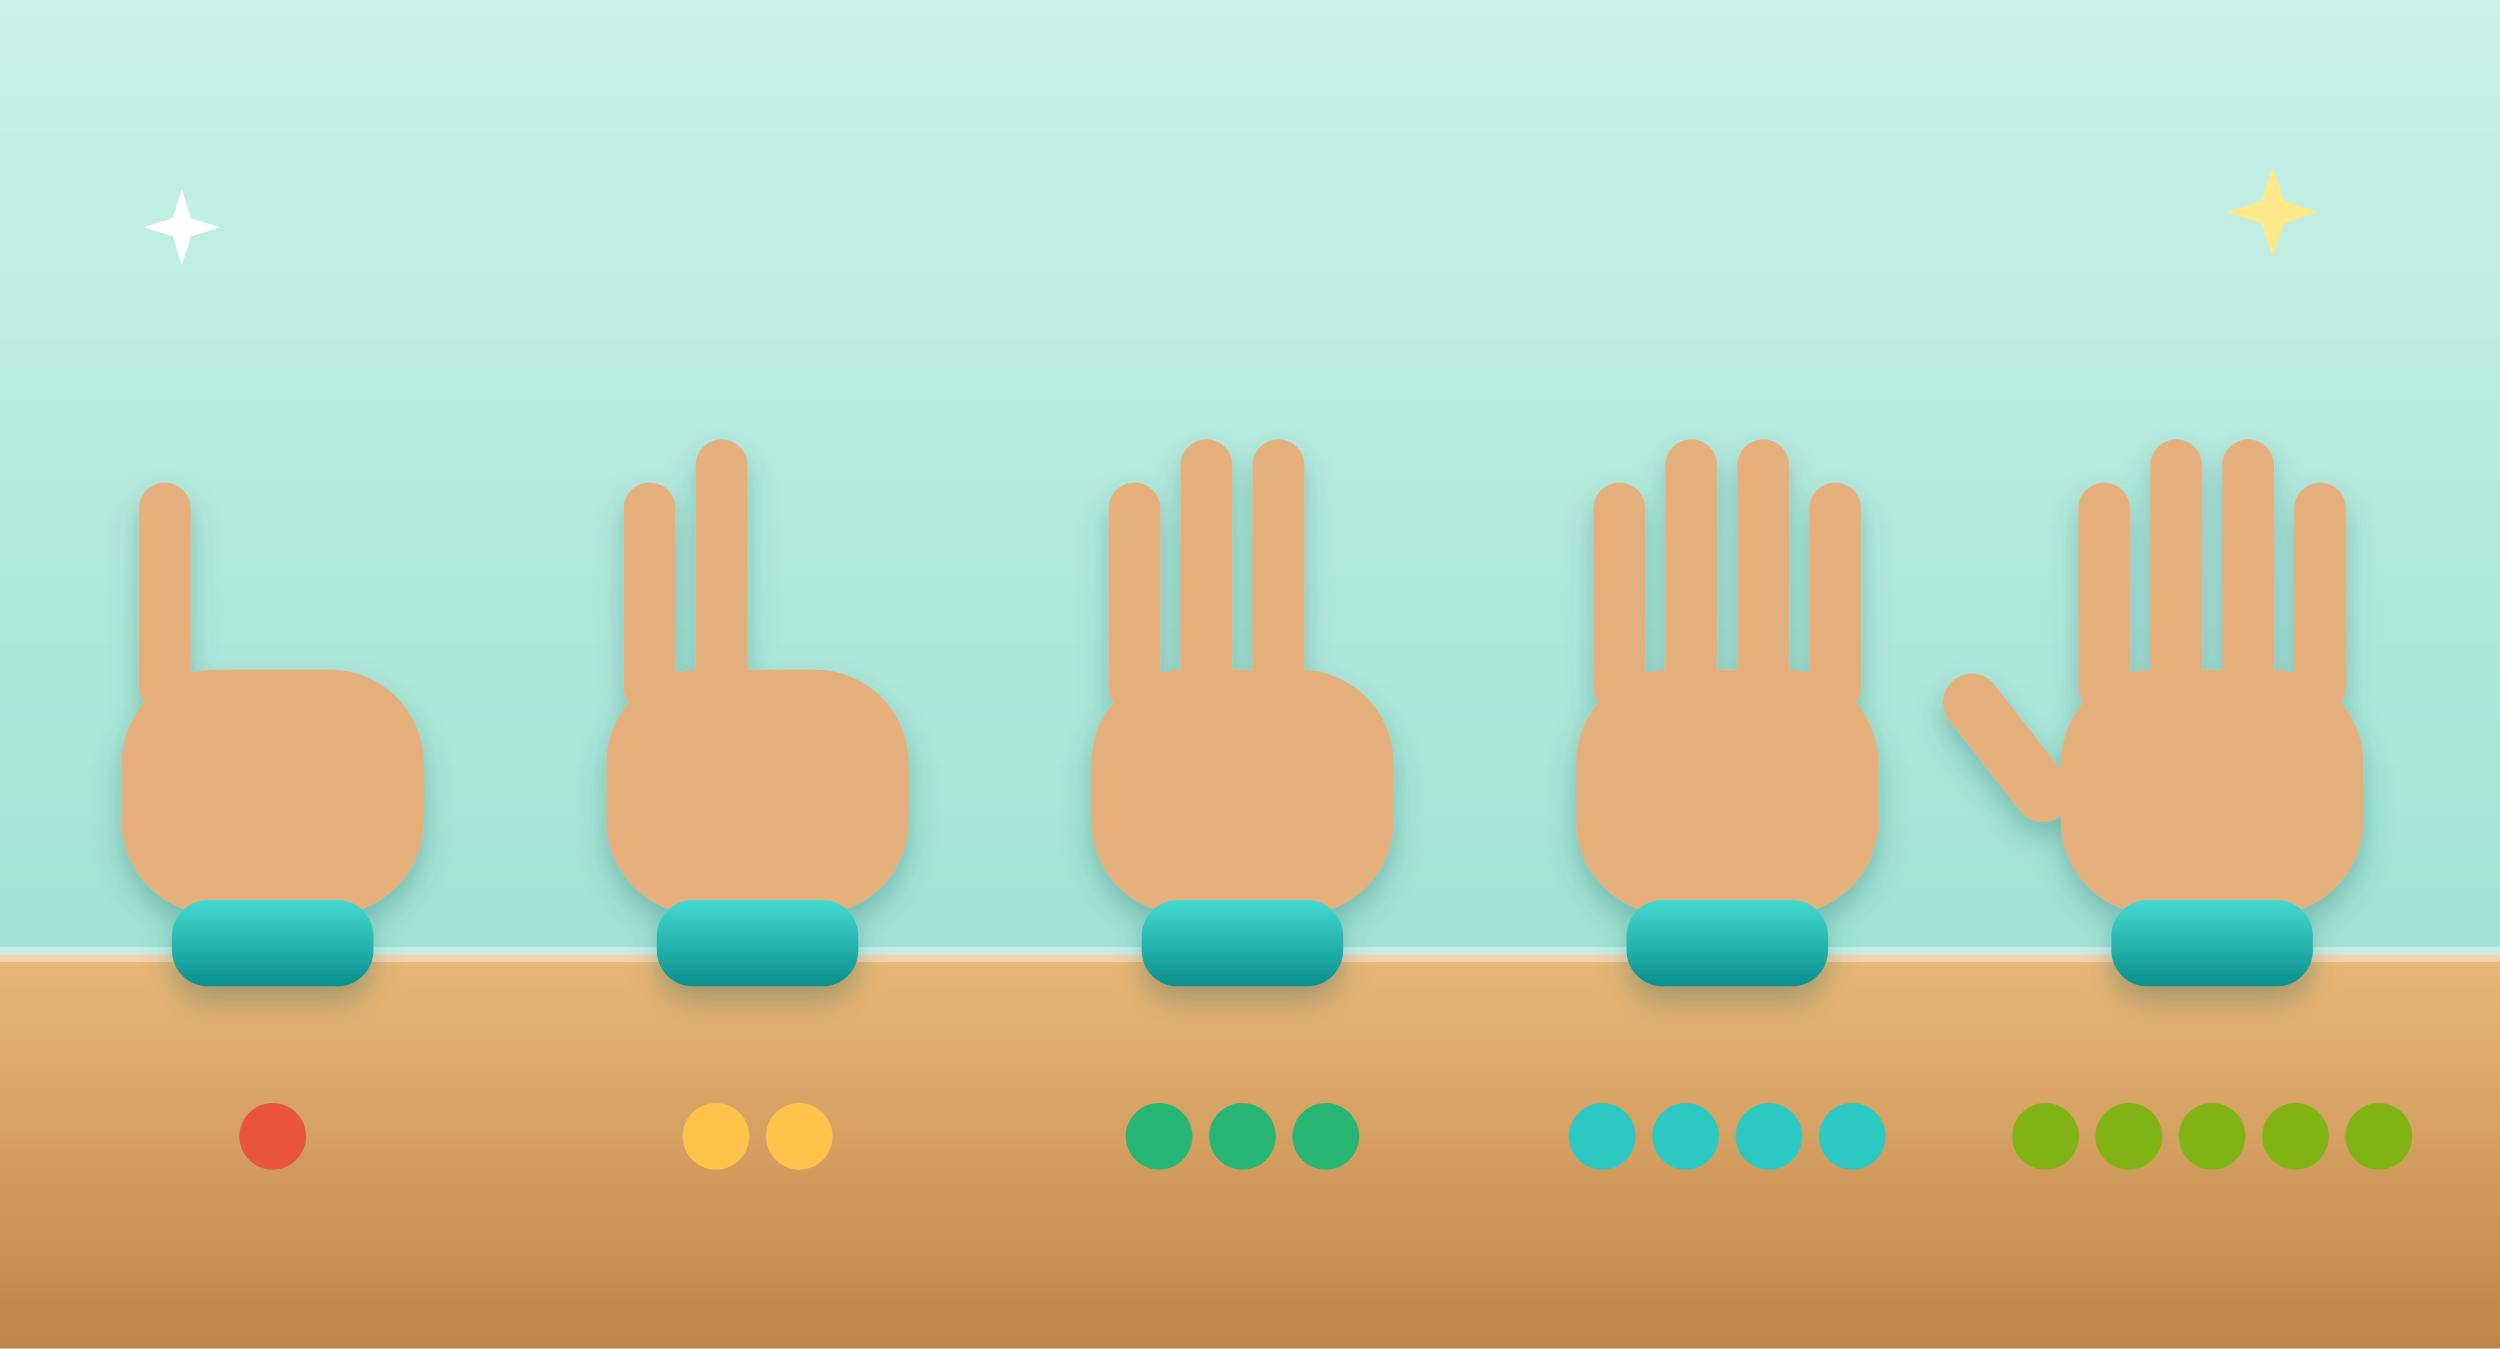
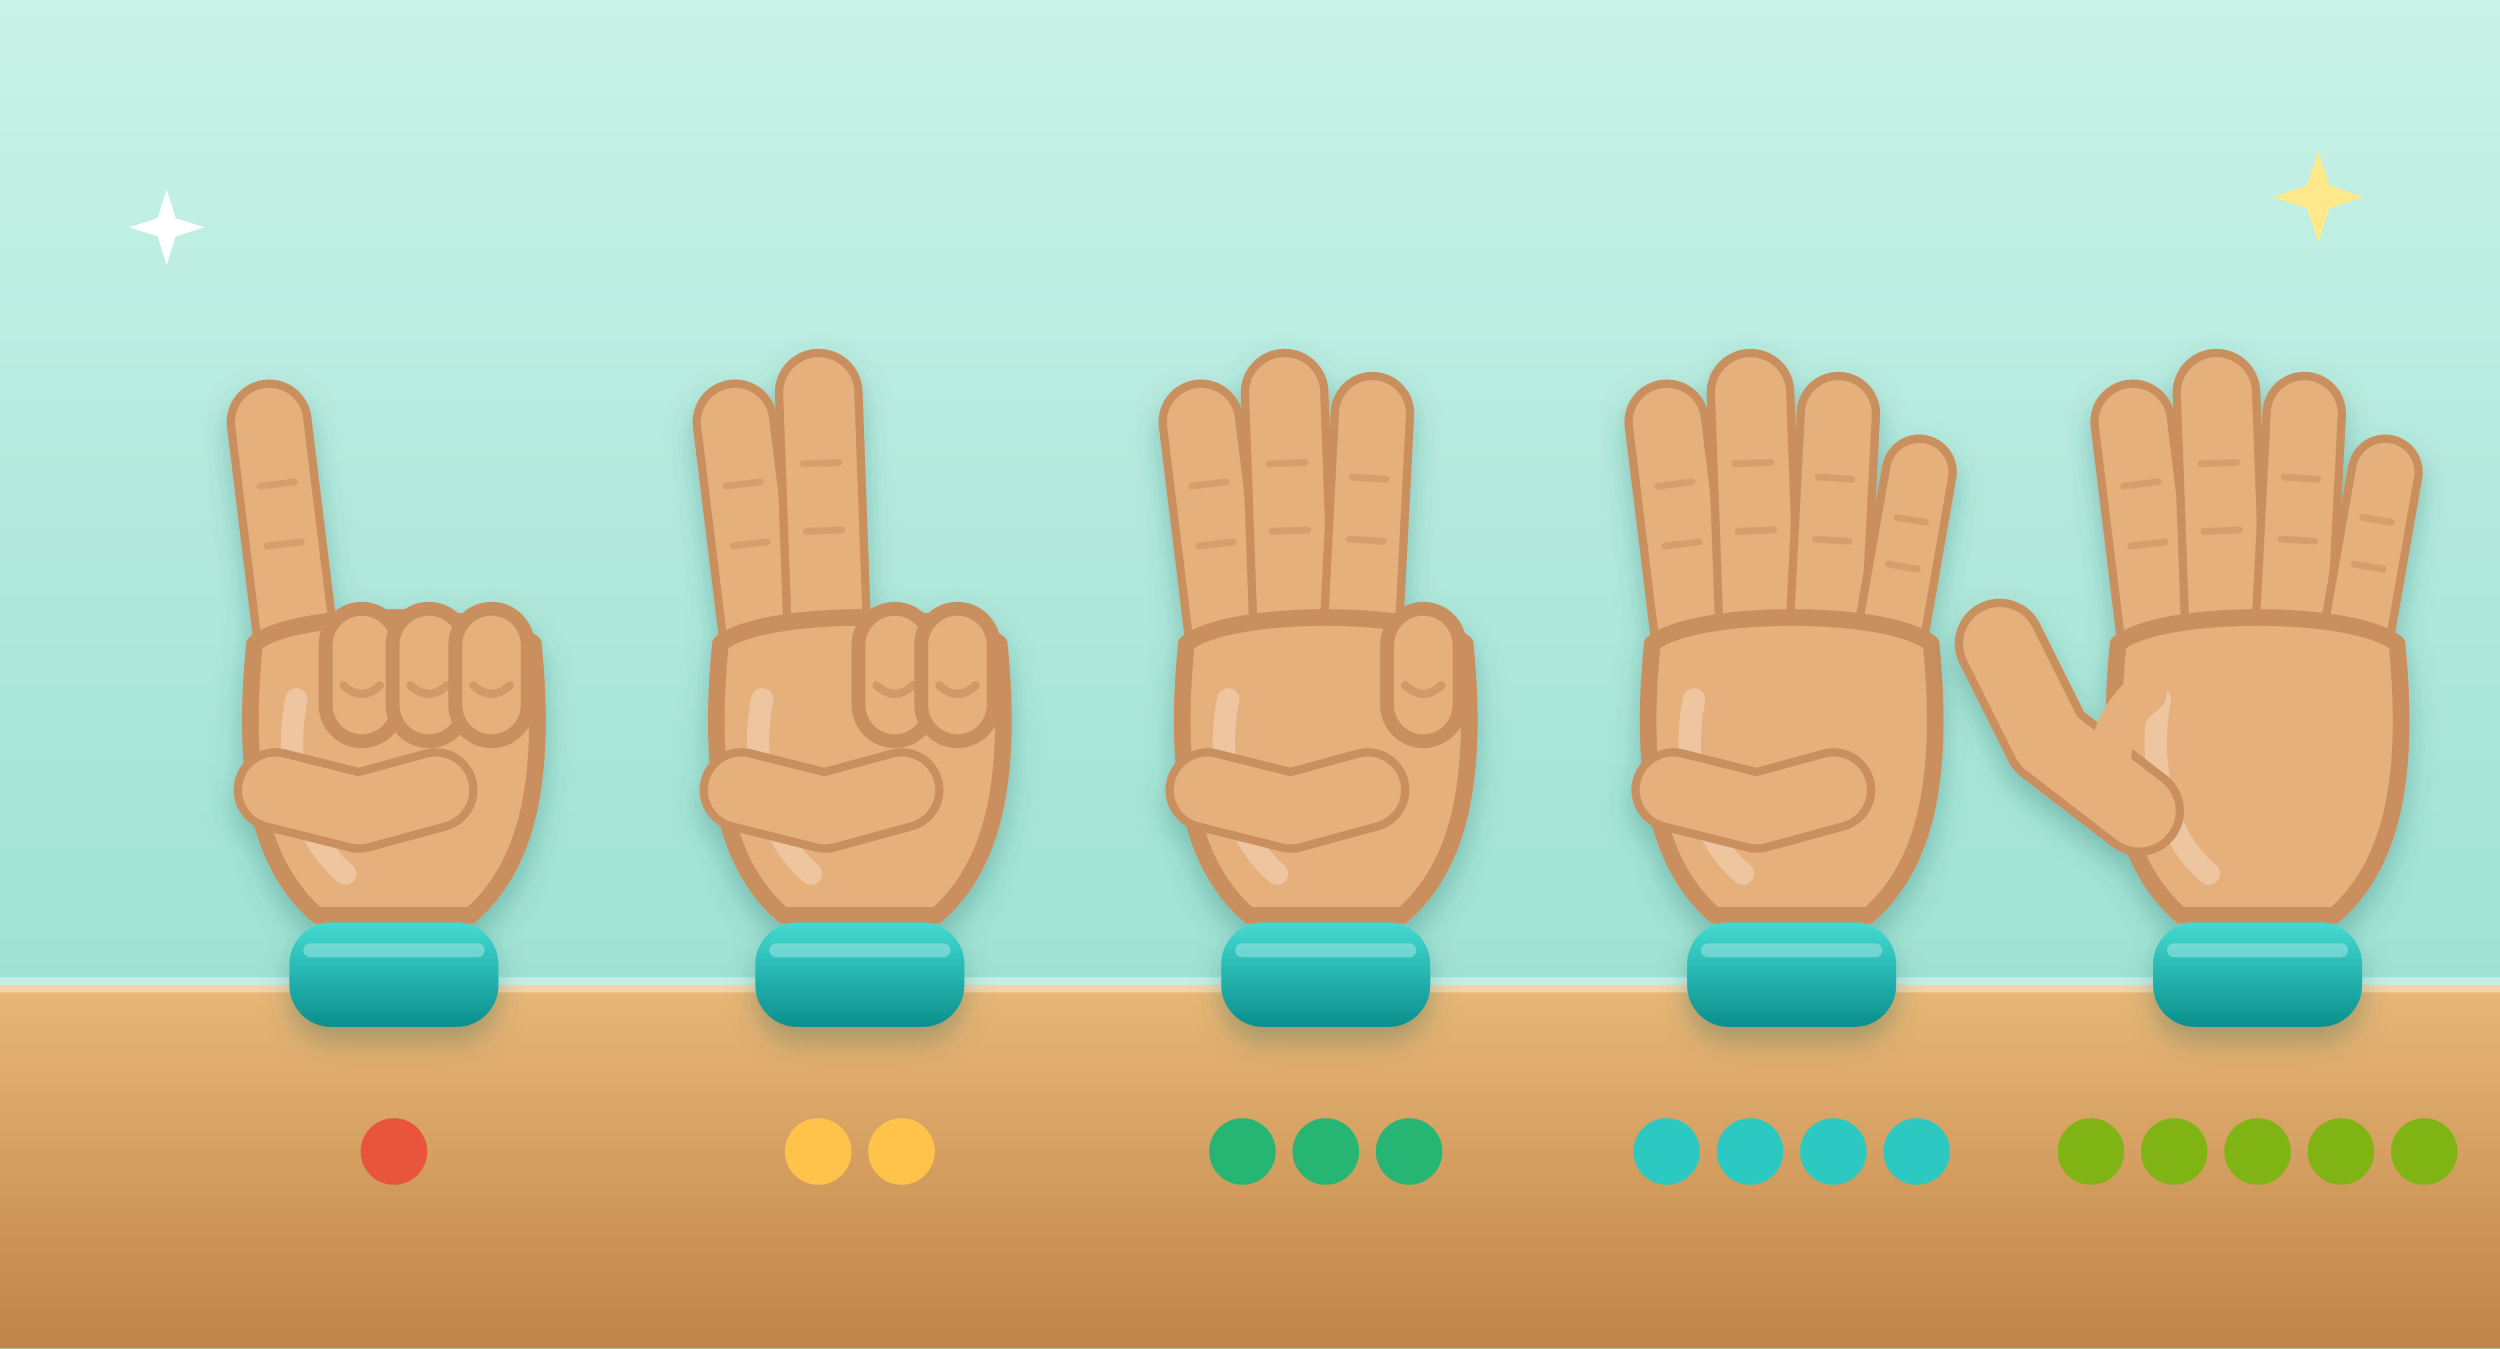
<svg xmlns="http://www.w3.org/2000/svg" viewBox="0 0 330 178" width="330" height="178" role="img">
  <defs>
    <linearGradient id="numeros-1-5-sky" x1="0" y1="0" x2="0" y2="1">
      <stop offset="0" stop-color="#7CC8F2" />
      <stop offset=".65" stop-color="#CFF1EA" />
      <stop offset="1" stop-color="#FFF1C4" />
    </linearGradient>
    <linearGradient id="numeros-1-5-sea" x1="0" y1="0" x2="0" y2="1">
      <stop offset="0" stop-color="#3FD0C9" />
      <stop offset="1" stop-color="#1C8FB8" />
    </linearGradient>
    <linearGradient id="numeros-1-5-sand" x1="0" y1="0" x2="0" y2="1">
      <stop offset="0" stop-color="#FFF3C9" />
      <stop offset="1" stop-color="#F5D890" />
    </linearGradient>
    <linearGradient id="numeros-1-5-leaf" x1="0" y1="0" x2="1" y2="1">
      <stop offset="0" stop-color="#D8F25A" />
      <stop offset="1" stop-color="#27B574" />
    </linearGradient>
    <linearGradient id="numeros-1-5-leafd" x1="0" y1="0" x2="1" y2="1">
      <stop offset="0" stop-color="#7FD6A4" />
      <stop offset="1" stop-color="#0E8F78" />
    </linearGradient>
    <linearGradient id="numeros-1-5-gold" x1="0" y1="0" x2="0" y2="1">
      <stop offset="0" stop-color="#FFE98A" />
      <stop offset=".55" stop-color="#FFC24B" />
      <stop offset="1" stop-color="#E88B14" />
    </linearGradient>
    <linearGradient id="numeros-1-5-teal" x1="0" y1="0" x2="0" y2="1">
      <stop offset="0" stop-color="#44DAD2" />
      <stop offset="1" stop-color="#0A8F8D" />
    </linearGradient>
    <linearGradient id="numeros-1-5-coral" x1="0" y1="0" x2="0" y2="1">
      <stop offset="0" stop-color="#FF8F73" />
      <stop offset="1" stop-color="#E8553A" />
    </linearGradient>
    <linearGradient id="numeros-1-5-skin" x1="0" y1="0" x2="1" y2="1">
      <stop offset="0" stop-color="#F7D5B0" />
      <stop offset="1" stop-color="#D9A06F" />
    </linearGradient>
    <linearGradient id="numeros-1-5-night" x1="0" y1="0" x2="0" y2="1">
      <stop offset="0" stop-color="#16406B" />
      <stop offset=".7" stop-color="#2D7C9E" />
      <stop offset="1" stop-color="#5BB5B8" />
    </linearGradient>
    <linearGradient id="numeros-1-5-dawn" x1="0" y1="0" x2="0" y2="1">
      <stop offset="0" stop-color="#9FD8F2" />
      <stop offset=".6" stop-color="#FFE3B0" />
      <stop offset="1" stop-color="#FFB38A" />
    </linearGradient>
    <radialGradient id="numeros-1-5-sun" cx=".4" cy=".35" r=".8">
      <stop offset="0" stop-color="#FFF6B8" />
      <stop offset=".5" stop-color="#FFC24B" />
      <stop offset="1" stop-color="#FF9A2E" />
    </radialGradient>
    <radialGradient id="numeros-1-5-moon" cx=".35" cy=".35" r=".8">
      <stop offset="0" stop-color="#FFFFFF" />
      <stop offset="1" stop-color="#E9F0C4" />
    </radialGradient>
    <filter id="numeros-1-5-sh" x="-20%" y="-20%" width="140%" height="150%">
      <feDropShadow dx="0" dy="2" stdDeviation="2" flood-color="#0B4F55" flood-opacity=".28" />
    </filter>
    <linearGradient id="numeros-1-5-wall" x1="0" y1="0" x2="0" y2="1">
      <stop offset="0" stop-color="#FFF6DC" />
      <stop offset="1" stop-color="#FFDDAE" />
    </linearGradient>
    <linearGradient id="numeros-1-5-wallt" x1="0" y1="0" x2="0" y2="1">
      <stop offset="0" stop-color="#C9F2E8" />
      <stop offset="1" stop-color="#8FDCCB" />
    </linearGradient>
    <linearGradient id="numeros-1-5-wood" x1="0" y1="0" x2="0" y2="1">
      <stop offset="0" stop-color="#E8B878" />
      <stop offset="1" stop-color="#BF8447" />
    </linearGradient>
    <linearGradient id="numeros-1-5-road" x1="0" y1="0" x2="0" y2="1">
      <stop offset="0" stop-color="#8AA7A1" />
      <stop offset="1" stop-color="#4F6F6A" />
    </linearGradient>
    <linearGradient id="numeros-1-5-steel" x1="0" y1="0" x2="0" y2="1">
      <stop offset="0" stop-color="#F4FAFA" />
      <stop offset="1" stop-color="#A9C4C2" />
    </linearGradient>
    <linearGradient id="numeros-1-5-blue" x1="0" y1="0" x2="0" y2="1">
      <stop offset="0" stop-color="#5FB4EE" />
      <stop offset="1" stop-color="#2E6FC0" />
    </linearGradient>
    <linearGradient id="numeros-1-5-glass" x1="0" y1="0" x2="1" y2="1">
      <stop offset="0" stop-color="#E6FAFF" />
      <stop offset="1" stop-color="#9ED8EE" />
    </linearGradient>
    <linearGradient id="numeros-1-5-red" x1="0" y1="0" x2="0" y2="1">
      <stop offset="0" stop-color="#FF6B52" />
      <stop offset="1" stop-color="#C92E1E" />
    </linearGradient>
    <linearGradient id="numeros-1-5-green" x1="0" y1="0" x2="0" y2="1">
      <stop offset="0" stop-color="#7BDB6A" />
      <stop offset="1" stop-color="#2E9E4A" />
    </linearGradient>
  </defs>
  <clipPath id="numeros-1-5-clip">
    <rect width="330" height="178" rx="0" />
  </clipPath>
  <g clip-path="url(#numeros-1-5-clip)">
    <rect width="330" height="178" fill="url(#numeros-1-5-wallt)" />
-     <rect y="126" width="330" height="52" fill="url(#numeros-1-5-wood)" />
-     <path d="M0 126H330" stroke="#fff" stroke-opacity=".4" stroke-width="2" />
-     <g transform="translate(36 96) scale(0.95)" filter="url(#numeros-1-5-sh)">
-       <rect x="-21" y="-8" width="42" height="34" rx="13" fill="#E6B07C" />
-       <rect x="-18.6" y="-34" width="7.2" height="32" rx="3.6" fill="#E6B07C" />
-       <rect x="-14" y="24" width="28" height="12" rx="5" fill="url(#numeros-1-5-teal)" />
-     </g>
-     <circle cx="36.0" cy="150" r="4.4" fill="#E8553A" />
-     <g transform="translate(100 96) scale(0.95)" filter="url(#numeros-1-5-sh)">
-       <rect x="-21" y="-8" width="42" height="34" rx="13" fill="#E6B07C" />
-       <rect x="-18.6" y="-34" width="7.2" height="32" rx="3.6" fill="#E6B07C" />
-       <rect x="-8.6" y="-40" width="7.2" height="38" rx="3.6" fill="#E6B07C" />
-       <rect x="-14" y="24" width="28" height="12" rx="5" fill="url(#numeros-1-5-teal)" />
-     </g>
-     <circle cx="94.5" cy="150" r="4.4" fill="#FFC24B" />
-     <circle cx="105.5" cy="150" r="4.4" fill="#FFC24B" />
-     <g transform="translate(164 96) scale(0.95)" filter="url(#numeros-1-5-sh)">
-       <rect x="-21" y="-8" width="42" height="34" rx="13" fill="#E6B07C" />
-       <rect x="-18.6" y="-34" width="7.2" height="32" rx="3.6" fill="#E6B07C" />
-       <rect x="-8.6" y="-40" width="7.2" height="38" rx="3.6" fill="#E6B07C" />
-       <rect x="1.4" y="-40" width="7.2" height="38" rx="3.6" fill="#E6B07C" />
-       <rect x="-14" y="24" width="28" height="12" rx="5" fill="url(#numeros-1-5-teal)" />
-     </g>
-     <circle cx="153.0" cy="150" r="4.4" fill="#27B574" />
-     <circle cx="164.0" cy="150" r="4.4" fill="#27B574" />
-     <circle cx="175.0" cy="150" r="4.4" fill="#27B574" />
-     <g transform="translate(228 96) scale(0.95)" filter="url(#numeros-1-5-sh)">
-       <rect x="-21" y="-8" width="42" height="34" rx="13" fill="#E6B07C" />
-       <rect x="-18.6" y="-34" width="7.2" height="32" rx="3.6" fill="#E6B07C" />
-       <rect x="-8.6" y="-40" width="7.2" height="38" rx="3.6" fill="#E6B07C" />
-       <rect x="1.4" y="-40" width="7.2" height="38" rx="3.6" fill="#E6B07C" />
-       <rect x="11.4" y="-34" width="7.2" height="32" rx="3.6" fill="#E6B07C" />
-       <rect x="-14" y="24" width="28" height="12" rx="5" fill="url(#numeros-1-5-teal)" />
-     </g>
-     <circle cx="211.5" cy="150" r="4.4" fill="#2CC9C2" />
-     <circle cx="222.5" cy="150" r="4.4" fill="#2CC9C2" />
-     <circle cx="233.5" cy="150" r="4.4" fill="#2CC9C2" />
-     <circle cx="244.5" cy="150" r="4.4" fill="#2CC9C2" />
-     <g transform="translate(292 96) scale(0.95)" filter="url(#numeros-1-5-sh)">
-       <rect x="-21" y="-8" width="42" height="34" rx="13" fill="#E6B07C" />
-       <rect x="-18.6" y="-34" width="7.2" height="32" rx="3.6" fill="#E6B07C" />
-       <rect x="-8.6" y="-40" width="7.2" height="38" rx="3.6" fill="#E6B07C" />
-       <rect x="1.4" y="-40" width="7.2" height="38" rx="3.6" fill="#E6B07C" />
-       <rect x="11.4" y="-34" width="7.2" height="32" rx="3.6" fill="#E6B07C" />
-       <rect x="-30" y="-10" width="8" height="24" rx="4" transform="rotate(-38 -26 6)" fill="#E6B07C" />
-       <rect x="-14" y="24" width="28" height="12" rx="5" fill="url(#numeros-1-5-teal)" />
-     </g>
-     <circle cx="270.0" cy="150" r="4.4" fill="#7FB414" />
-     <circle cx="281.0" cy="150" r="4.4" fill="#7FB414" />
-     <circle cx="292.0" cy="150" r="4.4" fill="#7FB414" />
-     <circle cx="303.0" cy="150" r="4.4" fill="#7FB414" />
-     <circle cx="314.0" cy="150" r="4.4" fill="#7FB414" />
-     <polygon points="300.0,22.0 301.5,26.5 306.0,28.0 301.5,29.5 300.0,34.0 298.5,29.5 294.0,28.0 298.5,26.5" fill="#FFE98A" opacity="1" />
-     <polygon points="24.0,25.0 25.2,28.8 29.0,30.0 25.2,31.2 24.0,35.0 22.8,31.2 19.0,30.0 22.8,28.8" fill="#fff" opacity="1" />
+     <rect y="130" width="330" height="48" fill="url(#numeros-1-5-wood)" />
+     <path d="M0 130H330" stroke="#fff" stroke-opacity=".4" stroke-width="2" />
+     <g transform="translate(52.0 96) rotate(0) scale(0.92 0.92)" filter="url(#numeros-1-5-sh)">
+       <path d="M-14.0 -12.0L-17.9 -43.8" stroke="#C98F5E" stroke-width="12.2" stroke-linecap="round" stroke-linejoin="round" fill="none" />
+       <path d="M-14.0 -12.0L-17.9 -43.8" stroke="#E6B07C" stroke-width="9.8" stroke-linecap="round" stroke-linejoin="round" fill="none" />
+       <path d="M-18.2 -26.0l4.9 -0.6" stroke="#C98F5E" stroke-width="1" stroke-linecap="round" opacity=".55" />
+       <path d="M-19.2 -34.6l4.9 -0.6" stroke="#C98F5E" stroke-width="1" stroke-linecap="round" opacity=".55" />
+       <rect x="-11" y="18" width="22" height="16" rx="6" fill="#E6B07C" />
+       <path d="M-20 -12C-22 8 -19 20 -11 27H11C19 20 22 8 20 -12C14 -17 -14 -17 -20 -12Z" fill="#E6B07C" stroke="#C98F5E" stroke-width="2.4" stroke-linejoin="round" />
+       <path d="M-14 -4C-16 6 -13 16 -7 21" stroke="#fff" stroke-opacity=".28" stroke-width="3.2" fill="none" stroke-linecap="round" />
+       <rect x="-9.8" y="-17" width="10.4" height="19" rx="5.2" fill="#E6B07C" stroke="#C98F5E" stroke-width="2" />
+       <path d="M-7.2 -6q2.6 2.4 5.2 0" stroke="#C98F5E" stroke-width="1.2" fill="none" stroke-linecap="round" opacity=".7" />
+       <rect x="-0.2" y="-17" width="10.4" height="19" rx="5.2" fill="#E6B07C" stroke="#C98F5E" stroke-width="2" />
+       <path d="M2.4 -6q2.6 2.4 5.2 0" stroke="#C98F5E" stroke-width="1.2" fill="none" stroke-linecap="round" opacity=".7" />
+       <rect x="8.8" y="-17" width="10.4" height="19" rx="5.2" fill="#E6B07C" stroke="#C98F5E" stroke-width="2" />
+       <path d="M11.4 -6q2.6 2.4 5.2 0" stroke="#C98F5E" stroke-width="1.2" fill="none" stroke-linecap="round" opacity=".7" />
+       <path d="M-17.0 9.0L-5.0 12.0L6.0 9.0" stroke="#C98F5E" stroke-width="12.0" stroke-linecap="round" stroke-linejoin="round" fill="none" />
+       <path d="M-17.0 9.0L-5.0 12.0L6.0 9.0" stroke="#E6B07C" stroke-width="9.6" stroke-linecap="round" stroke-linejoin="round" fill="none" />
+       <path d="M-6 3q6 -3 12 0" stroke="#C98F5E" stroke-width="1.2" fill="none" opacity="0" />
+       <rect x="-15.0" y="28" width="30" height="15" rx="6" fill="url(#numeros-1-5-teal)" />
+       <path d="M-12.0 32H12.0" stroke="#fff" stroke-opacity=".3" stroke-width="2" stroke-linecap="round" />
+     </g>
+     <circle cx="52.0" cy="152" r="4.4" fill="#E8553A" />
+     <g transform="translate(113.5 96) rotate(0) scale(0.92 0.92)" filter="url(#numeros-1-5-sh)">
+       <path d="M-14.0 -12.0L-17.9 -43.8" stroke="#C98F5E" stroke-width="12.2" stroke-linecap="round" stroke-linejoin="round" fill="none" />
+       <path d="M-14.0 -12.0L-17.9 -43.8" stroke="#E6B07C" stroke-width="9.8" stroke-linecap="round" stroke-linejoin="round" fill="none" />
+       <path d="M-18.2 -26.0l4.9 -0.6" stroke="#C98F5E" stroke-width="1" stroke-linecap="round" opacity=".55" />
+       <path d="M-19.2 -34.6l4.9 -0.6" stroke="#C98F5E" stroke-width="1" stroke-linecap="round" opacity=".55" />
+       <path d="M-4.6 -12.0L-5.9 -48.0" stroke="#C98F5E" stroke-width="12.6" stroke-linecap="round" stroke-linejoin="round" fill="none" />
+       <path d="M-4.6 -12.0L-5.9 -48.0" stroke="#E6B07C" stroke-width="10.2" stroke-linecap="round" stroke-linejoin="round" fill="none" />
+       <path d="M-7.7 -28.1l5.1 -0.2" stroke="#C98F5E" stroke-width="1" stroke-linecap="round" opacity=".55" />
+       <path d="M-8.1 -37.8l5.1 -0.2" stroke="#C98F5E" stroke-width="1" stroke-linecap="round" opacity=".55" />
+       <rect x="-11" y="18" width="22" height="16" rx="6" fill="#E6B07C" />
+       <path d="M-20 -12C-22 8 -19 20 -11 27H11C19 20 22 8 20 -12C14 -17 -14 -17 -20 -12Z" fill="#E6B07C" stroke="#C98F5E" stroke-width="2.4" stroke-linejoin="round" />
+       <path d="M-14 -4C-16 6 -13 16 -7 21" stroke="#fff" stroke-opacity=".28" stroke-width="3.2" fill="none" stroke-linecap="round" />
+       <rect x="-0.2" y="-17" width="10.4" height="19" rx="5.2" fill="#E6B07C" stroke="#C98F5E" stroke-width="2" />
+       <path d="M2.4 -6q2.6 2.4 5.2 0" stroke="#C98F5E" stroke-width="1.2" fill="none" stroke-linecap="round" opacity=".7" />
+       <rect x="8.8" y="-17" width="10.4" height="19" rx="5.2" fill="#E6B07C" stroke="#C98F5E" stroke-width="2" />
+       <path d="M11.4 -6q2.6 2.4 5.2 0" stroke="#C98F5E" stroke-width="1.2" fill="none" stroke-linecap="round" opacity=".7" />
+       <path d="M-17.0 9.0L-5.0 12.0L6.0 9.0" stroke="#C98F5E" stroke-width="12.0" stroke-linecap="round" stroke-linejoin="round" fill="none" />
+       <path d="M-17.0 9.0L-5.0 12.0L6.0 9.0" stroke="#E6B07C" stroke-width="9.6" stroke-linecap="round" stroke-linejoin="round" fill="none" />
+       <path d="M-6 3q6 -3 12 0" stroke="#C98F5E" stroke-width="1.2" fill="none" opacity="0" />
+       <rect x="-15.0" y="28" width="30" height="15" rx="6" fill="url(#numeros-1-5-teal)" />
+       <path d="M-12.0 32H12.0" stroke="#fff" stroke-opacity=".3" stroke-width="2" stroke-linecap="round" />
+     </g>
+     <circle cx="108.0" cy="152" r="4.4" fill="#FFC24B" />
+     <circle cx="119.0" cy="152" r="4.4" fill="#FFC24B" />
+     <g transform="translate(175.0 96) rotate(0) scale(0.92 0.92)" filter="url(#numeros-1-5-sh)">
+       <path d="M-14.0 -12.0L-17.9 -43.8" stroke="#C98F5E" stroke-width="12.2" stroke-linecap="round" stroke-linejoin="round" fill="none" />
+       <path d="M-14.0 -12.0L-17.9 -43.8" stroke="#E6B07C" stroke-width="9.8" stroke-linecap="round" stroke-linejoin="round" fill="none" />
+       <path d="M-18.2 -26.0l4.9 -0.6" stroke="#C98F5E" stroke-width="1" stroke-linecap="round" opacity=".55" />
+       <path d="M-19.2 -34.6l4.9 -0.6" stroke="#C98F5E" stroke-width="1" stroke-linecap="round" opacity=".55" />
+       <path d="M-4.6 -12.0L-5.9 -48.0" stroke="#C98F5E" stroke-width="12.6" stroke-linecap="round" stroke-linejoin="round" fill="none" />
+       <path d="M-4.6 -12.0L-5.9 -48.0" stroke="#E6B07C" stroke-width="10.2" stroke-linecap="round" stroke-linejoin="round" fill="none" />
+       <path d="M-7.7 -28.1l5.1 -0.2" stroke="#C98F5E" stroke-width="1" stroke-linecap="round" opacity=".55" />
+       <path d="M-8.1 -37.8l5.1 -0.2" stroke="#C98F5E" stroke-width="1" stroke-linecap="round" opacity=".55" />
+       <path d="M5.0 -12.0L6.7 -45.0" stroke="#C98F5E" stroke-width="12.0" stroke-linecap="round" stroke-linejoin="round" fill="none" />
+       <path d="M5.0 -12.0L6.7 -45.0" stroke="#E6B07C" stroke-width="9.6" stroke-linecap="round" stroke-linejoin="round" fill="none" />
+       <path d="M3.4 -27.0l4.8 0.3" stroke="#C98F5E" stroke-width="1" stroke-linecap="round" opacity=".55" />
+       <path d="M3.8 -35.9l4.8 0.3" stroke="#C98F5E" stroke-width="1" stroke-linecap="round" opacity=".55" />
+       <rect x="-11" y="18" width="22" height="16" rx="6" fill="#E6B07C" />
+       <path d="M-20 -12C-22 8 -19 20 -11 27H11C19 20 22 8 20 -12C14 -17 -14 -17 -20 -12Z" fill="#E6B07C" stroke="#C98F5E" stroke-width="2.4" stroke-linejoin="round" />
+       <path d="M-14 -4C-16 6 -13 16 -7 21" stroke="#fff" stroke-opacity=".28" stroke-width="3.2" fill="none" stroke-linecap="round" />
+       <rect x="8.8" y="-17" width="10.4" height="19" rx="5.2" fill="#E6B07C" stroke="#C98F5E" stroke-width="2" />
+       <path d="M11.4 -6q2.6 2.4 5.2 0" stroke="#C98F5E" stroke-width="1.2" fill="none" stroke-linecap="round" opacity=".7" />
+       <path d="M-17.0 9.0L-5.0 12.0L6.0 9.0" stroke="#C98F5E" stroke-width="12.0" stroke-linecap="round" stroke-linejoin="round" fill="none" />
+       <path d="M-17.0 9.0L-5.0 12.0L6.0 9.0" stroke="#E6B07C" stroke-width="9.6" stroke-linecap="round" stroke-linejoin="round" fill="none" />
+       <path d="M-6 3q6 -3 12 0" stroke="#C98F5E" stroke-width="1.2" fill="none" opacity="0" />
+       <rect x="-15.0" y="28" width="30" height="15" rx="6" fill="url(#numeros-1-5-teal)" />
+       <path d="M-12.0 32H12.0" stroke="#fff" stroke-opacity=".3" stroke-width="2" stroke-linecap="round" />
+     </g>
+     <circle cx="164.0" cy="152" r="4.4" fill="#27B574" />
+     <circle cx="175.0" cy="152" r="4.4" fill="#27B574" />
+     <circle cx="186.0" cy="152" r="4.4" fill="#27B574" />
+     <g transform="translate(236.5 96) rotate(0) scale(0.92 0.92)" filter="url(#numeros-1-5-sh)">
+       <path d="M-14.0 -12.0L-17.9 -43.8" stroke="#C98F5E" stroke-width="12.2" stroke-linecap="round" stroke-linejoin="round" fill="none" />
+       <path d="M-14.0 -12.0L-17.9 -43.8" stroke="#E6B07C" stroke-width="9.8" stroke-linecap="round" stroke-linejoin="round" fill="none" />
+       <path d="M-18.2 -26.0l4.9 -0.6" stroke="#C98F5E" stroke-width="1" stroke-linecap="round" opacity=".55" />
+       <path d="M-19.2 -34.6l4.9 -0.6" stroke="#C98F5E" stroke-width="1" stroke-linecap="round" opacity=".55" />
+       <path d="M-4.6 -12.0L-5.9 -48.0" stroke="#C98F5E" stroke-width="12.6" stroke-linecap="round" stroke-linejoin="round" fill="none" />
+       <path d="M-4.6 -12.0L-5.9 -48.0" stroke="#E6B07C" stroke-width="10.2" stroke-linecap="round" stroke-linejoin="round" fill="none" />
+       <path d="M-7.7 -28.1l5.1 -0.2" stroke="#C98F5E" stroke-width="1" stroke-linecap="round" opacity=".55" />
+       <path d="M-8.1 -37.8l5.1 -0.2" stroke="#C98F5E" stroke-width="1" stroke-linecap="round" opacity=".55" />
+       <path d="M5.0 -12.0L6.7 -45.0" stroke="#C98F5E" stroke-width="12.0" stroke-linecap="round" stroke-linejoin="round" fill="none" />
+       <path d="M5.0 -12.0L6.7 -45.0" stroke="#E6B07C" stroke-width="9.6" stroke-linecap="round" stroke-linejoin="round" fill="none" />
+       <path d="M3.4 -27.0l4.8 0.3" stroke="#C98F5E" stroke-width="1" stroke-linecap="round" opacity=".55" />
+       <path d="M3.8 -35.9l4.8 0.3" stroke="#C98F5E" stroke-width="1" stroke-linecap="round" opacity=".55" />
+       <path d="M14.0 -12.0L18.3 -36.6" stroke="#C98F5E" stroke-width="10.8" stroke-linecap="round" stroke-linejoin="round" fill="none" />
+       <path d="M14.0 -12.0L18.3 -36.6" stroke="#E6B07C" stroke-width="8.4" stroke-linecap="round" stroke-linejoin="round" fill="none" />
+       <path d="M13.9 -23.4l4.1 0.7" stroke="#C98F5E" stroke-width="1" stroke-linecap="round" opacity=".55" />
+       <path d="M15.1 -30.1l4.1 0.7" stroke="#C98F5E" stroke-width="1" stroke-linecap="round" opacity=".55" />
+       <rect x="-11" y="18" width="22" height="16" rx="6" fill="#E6B07C" />
+       <path d="M-20 -12C-22 8 -19 20 -11 27H11C19 20 22 8 20 -12C14 -17 -14 -17 -20 -12Z" fill="#E6B07C" stroke="#C98F5E" stroke-width="2.4" stroke-linejoin="round" />
+       <path d="M-14 -4C-16 6 -13 16 -7 21" stroke="#fff" stroke-opacity=".28" stroke-width="3.2" fill="none" stroke-linecap="round" />
+       <path d="M-17.0 9.0L-5.0 12.0L6.0 9.0" stroke="#C98F5E" stroke-width="12.0" stroke-linecap="round" stroke-linejoin="round" fill="none" />
+       <path d="M-17.0 9.0L-5.0 12.0L6.0 9.0" stroke="#E6B07C" stroke-width="9.6" stroke-linecap="round" stroke-linejoin="round" fill="none" />
+       <path d="M-6 3q6 -3 12 0" stroke="#C98F5E" stroke-width="1.2" fill="none" opacity="0" />
+       <rect x="-15.0" y="28" width="30" height="15" rx="6" fill="url(#numeros-1-5-teal)" />
+       <path d="M-12.0 32H12.0" stroke="#fff" stroke-opacity=".3" stroke-width="2" stroke-linecap="round" />
+     </g>
+     <circle cx="220.0" cy="152" r="4.4" fill="#2CC9C2" />
+     <circle cx="231.0" cy="152" r="4.4" fill="#2CC9C2" />
+     <circle cx="242.0" cy="152" r="4.4" fill="#2CC9C2" />
+     <circle cx="253.0" cy="152" r="4.4" fill="#2CC9C2" />
+     <g transform="translate(298.0 96) rotate(0) scale(0.92 0.92)" filter="url(#numeros-1-5-sh)">
+       <path d="M-14.0 -12.0L-17.9 -43.8" stroke="#C98F5E" stroke-width="12.2" stroke-linecap="round" stroke-linejoin="round" fill="none" />
+       <path d="M-14.0 -12.0L-17.9 -43.8" stroke="#E6B07C" stroke-width="9.8" stroke-linecap="round" stroke-linejoin="round" fill="none" />
+       <path d="M-18.2 -26.0l4.9 -0.6" stroke="#C98F5E" stroke-width="1" stroke-linecap="round" opacity=".55" />
+       <path d="M-19.2 -34.6l4.9 -0.6" stroke="#C98F5E" stroke-width="1" stroke-linecap="round" opacity=".55" />
+       <path d="M-4.6 -12.0L-5.9 -48.0" stroke="#C98F5E" stroke-width="12.6" stroke-linecap="round" stroke-linejoin="round" fill="none" />
+       <path d="M-4.6 -12.0L-5.9 -48.0" stroke="#E6B07C" stroke-width="10.2" stroke-linecap="round" stroke-linejoin="round" fill="none" />
+       <path d="M-7.7 -28.1l5.1 -0.2" stroke="#C98F5E" stroke-width="1" stroke-linecap="round" opacity=".55" />
+       <path d="M-8.1 -37.8l5.1 -0.2" stroke="#C98F5E" stroke-width="1" stroke-linecap="round" opacity=".55" />
+       <path d="M5.0 -12.0L6.7 -45.0" stroke="#C98F5E" stroke-width="12.0" stroke-linecap="round" stroke-linejoin="round" fill="none" />
+       <path d="M5.0 -12.0L6.7 -45.0" stroke="#E6B07C" stroke-width="9.6" stroke-linecap="round" stroke-linejoin="round" fill="none" />
+       <path d="M3.4 -27.0l4.8 0.3" stroke="#C98F5E" stroke-width="1" stroke-linecap="round" opacity=".55" />
+       <path d="M3.8 -35.9l4.8 0.3" stroke="#C98F5E" stroke-width="1" stroke-linecap="round" opacity=".55" />
+       <path d="M14.0 -12.0L18.3 -36.6" stroke="#C98F5E" stroke-width="10.8" stroke-linecap="round" stroke-linejoin="round" fill="none" />
+       <path d="M14.0 -12.0L18.3 -36.6" stroke="#E6B07C" stroke-width="8.4" stroke-linecap="round" stroke-linejoin="round" fill="none" />
+       <path d="M13.9 -23.4l4.1 0.7" stroke="#C98F5E" stroke-width="1" stroke-linecap="round" opacity=".55" />
+       <path d="M15.1 -30.1l4.1 0.7" stroke="#C98F5E" stroke-width="1" stroke-linecap="round" opacity=".55" />
+       <rect x="-11" y="18" width="22" height="16" rx="6" fill="#E6B07C" />
+       <path d="M-20 -12C-22 8 -19 20 -11 27H11C19 20 22 8 20 -12C14 -17 -14 -17 -20 -12Z" fill="#E6B07C" stroke="#C98F5E" stroke-width="2.4" stroke-linejoin="round" />
+       <path d="M-14 -4C-16 6 -13 16 -7 21" stroke="#fff" stroke-opacity=".28" stroke-width="3.2" fill="none" stroke-linecap="round" />
+       <path d="M-17.0 12.0L-30.0 2.0L-37.0 -12.0" stroke="#C98F5E" stroke-width="12.9" stroke-linecap="round" stroke-linejoin="round" fill="none" />
+       <path d="M-17.0 12.0L-30.0 2.0L-37.0 -12.0" stroke="#E6B07C" stroke-width="10.5" stroke-linecap="round" stroke-linejoin="round" fill="none" />
+       <path d="M-20 12C-23 4 -20 -2 -16 -5" stroke="#E6B07C" stroke-width="6" fill="none" stroke-linecap="round" />
+       <path d="M-6 3q6 -3 12 0" stroke="#C98F5E" stroke-width="1.2" fill="none" opacity="0" />
+       <rect x="-15.0" y="28" width="30" height="15" rx="6" fill="url(#numeros-1-5-teal)" />
+       <path d="M-12.0 32H12.0" stroke="#fff" stroke-opacity=".3" stroke-width="2" stroke-linecap="round" />
+     </g>
+     <circle cx="276.0" cy="152" r="4.4" fill="#7FB414" />
+     <circle cx="287.0" cy="152" r="4.4" fill="#7FB414" />
+     <circle cx="298.0" cy="152" r="4.4" fill="#7FB414" />
+     <circle cx="309.0" cy="152" r="4.4" fill="#7FB414" />
+     <circle cx="320.0" cy="152" r="4.4" fill="#7FB414" />
+     <polygon points="306.0,20.0 307.5,24.5 312.0,26.0 307.5,27.5 306.0,32.0 304.5,27.5 300.0,26.0 304.5,24.5" fill="#FFE98A" opacity="1" />
+     <polygon points="22.0,25.0 23.2,28.8 27.0,30.0 23.2,31.2 22.0,35.0 20.8,31.2 17.0,30.0 20.8,28.8" fill="#fff" opacity="1" />
  </g>
</svg>
